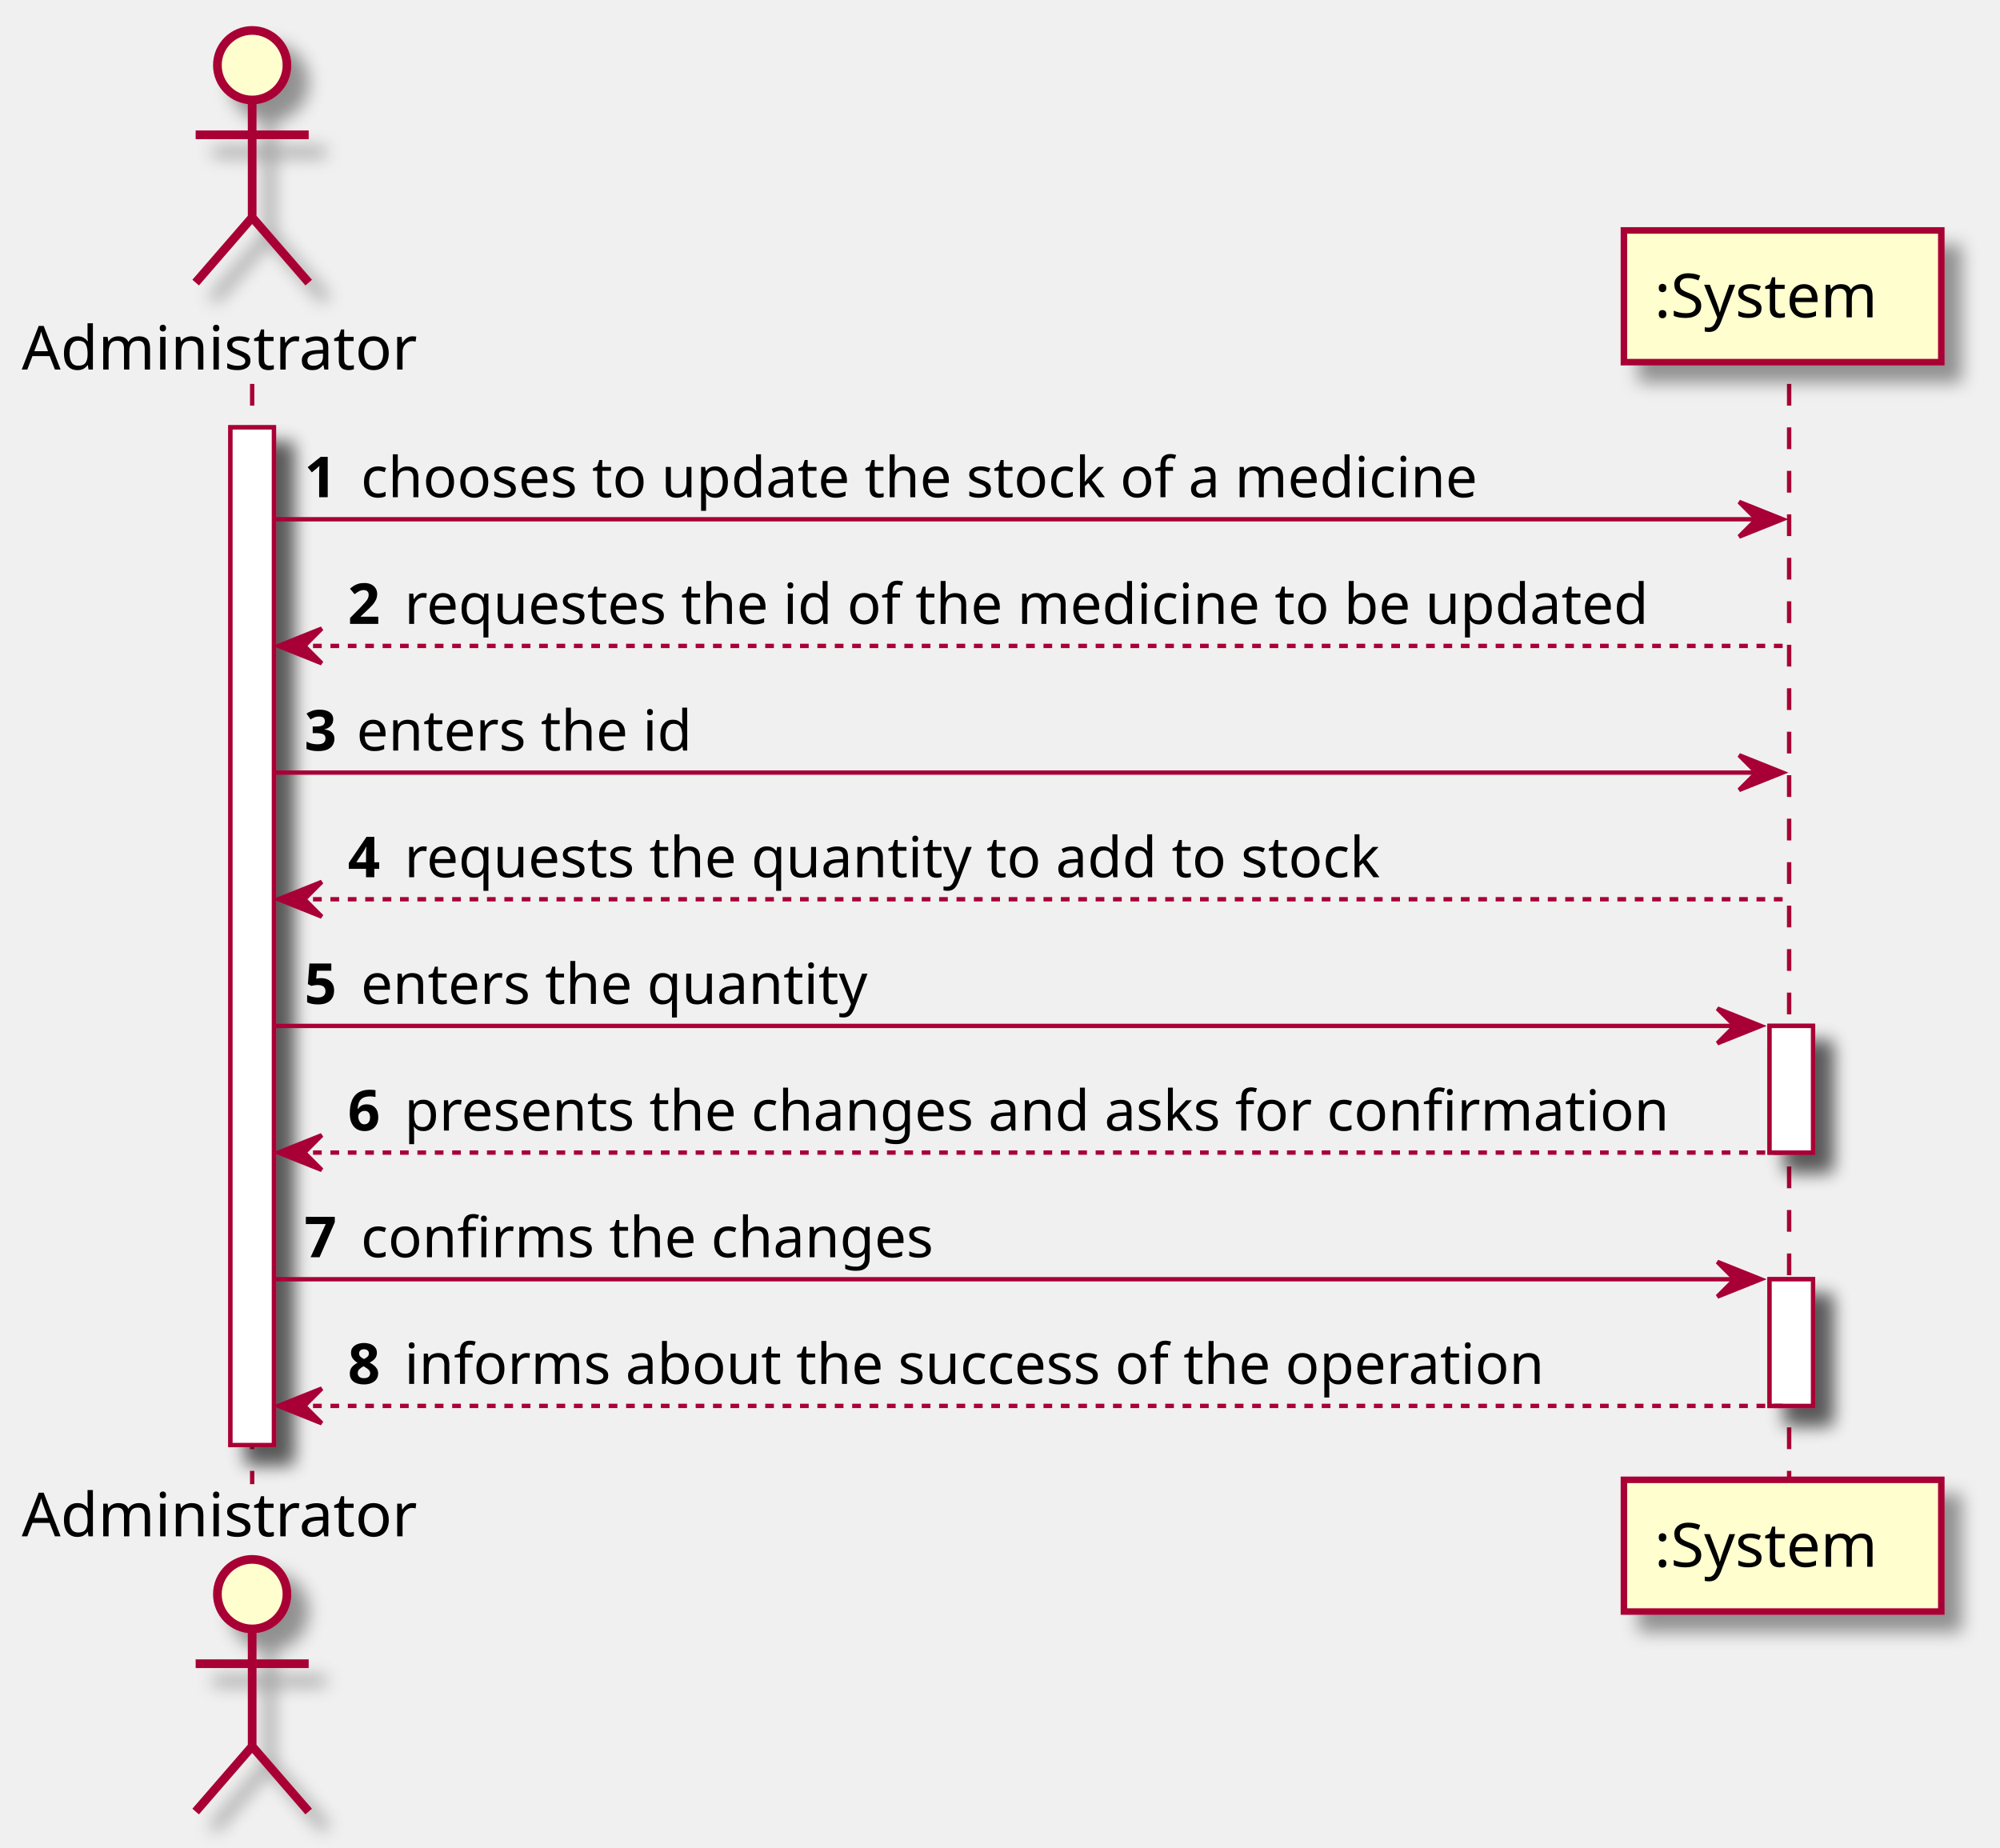
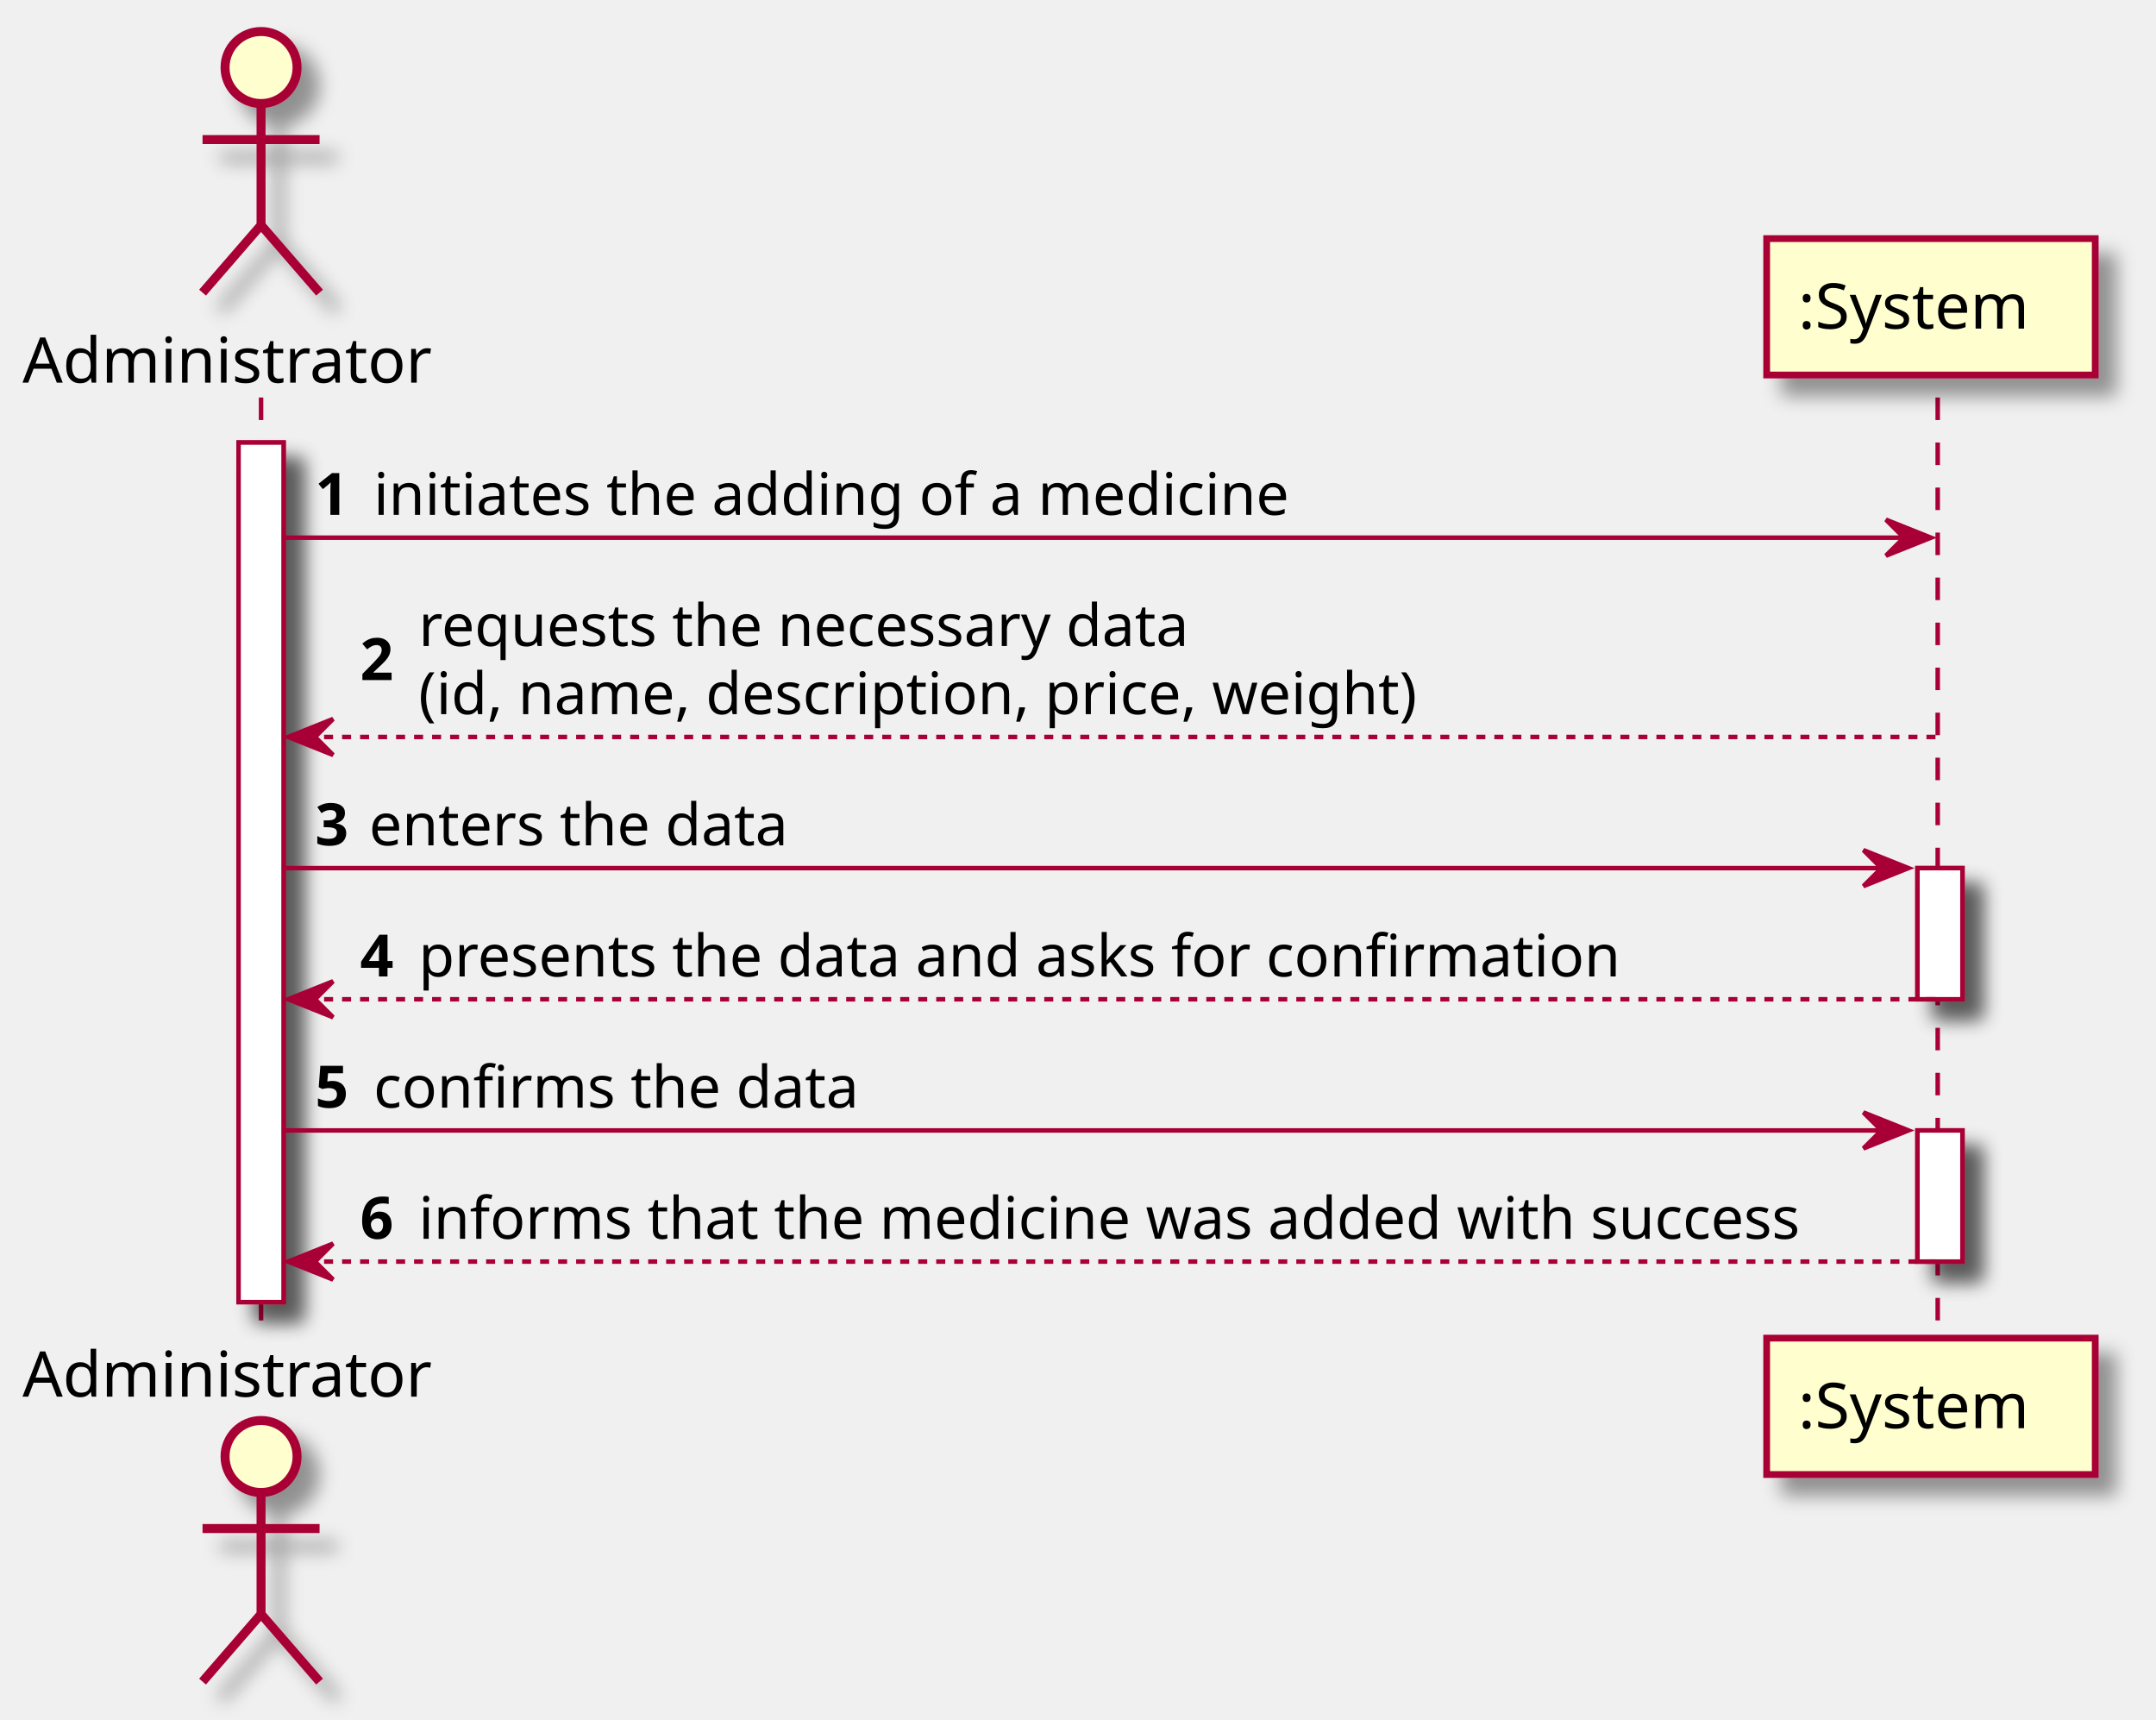
- <svg xmlns="http://www.w3.org/2000/svg" contentScriptType="application/ecmascript" contentStyleType="text/css" height="425px" preserveAspectRatio="none" style="width:460px;height:425px;" version="1.1" viewBox="0 0 460 425" width="460px" zoomAndPan="magnify">
+ <svg xmlns="http://www.w3.org/2000/svg" contentScriptType="application/ecmascript" contentStyleType="text/css" height="382px" preserveAspectRatio="none" style="width:479px;height:382px;" version="1.1" viewBox="0 0 479 382" width="479px" zoomAndPan="magnify">
  <defs>
-     <filter height="300%" id="fgwo0n386gd2r" width="300%" x="-1" y="-1">
+     <filter height="300%" id="f14d43vfo0q3tu" width="300%" x="-1" y="-1">
      <feGaussianBlur result="blurOut" stdDeviation="2.0" />
      <feColorMatrix in="blurOut" result="blurOut2" type="matrix" values="0 0 0 0 0 0 0 0 0 0 0 0 0 0 0 0 0 0 .4 0" />
      <feOffset dx="4.0" dy="4.0" in="blurOut2" result="blurOut3" />
      <feBlend in="SourceGraphic" in2="blurOut3" mode="normal" />
    </filter>
  </defs>
  <g>
-     <rect fill="#FFFFFF" filter="url(#fgwo0n386gd2r)" height="234.062" style="stroke:#A80036;stroke-width:1.0;" width="10" x="53" y="98.297" />
-     <rect fill="#FFFFFF" filter="url(#fgwo0n386gd2r)" height="29.133" style="stroke:#A80036;stroke-width:1.0;" width="10" x="407" y="235.961" />
-     <rect fill="#FFFFFF" filter="url(#fgwo0n386gd2r)" height="29.133" style="stroke:#A80036;stroke-width:1.0;" width="10" x="407" y="294.227" />
-     <line style="stroke:#A80036;stroke-width:1.0;stroke-dasharray:5.0,5.0;" x1="58" x2="58" y1="88.297" y2="341.359" />
-     <line style="stroke:#A80036;stroke-width:1.0;stroke-dasharray:5.0,5.0;" x1="411.5" x2="411.5" y1="88.297" y2="341.359" />
+     <rect fill="#FFFFFF" filter="url(#f14d43vfo0q3tu)" height="190.93" style="stroke:#A80036;stroke-width:1.0;" width="10" x="53" y="98.297" />
+     <rect fill="#FFFFFF" filter="url(#f14d43vfo0q3tu)" height="29.133" style="stroke:#A80036;stroke-width:1.0;" width="10" x="426" y="192.828" />
+     <rect fill="#FFFFFF" filter="url(#f14d43vfo0q3tu)" height="29.133" style="stroke:#A80036;stroke-width:1.0;" width="10" x="426" y="251.094" />
+     <line style="stroke:#A80036;stroke-width:1.0;stroke-dasharray:5.0,5.0;" x1="58" x2="58" y1="88.297" y2="298.227" />
+     <line style="stroke:#A80036;stroke-width:1.0;stroke-dasharray:5.0,5.0;" x1="430.5" x2="430.5" y1="88.297" y2="298.227" />
    <text fill="#000000" font-family="sans-serif" font-size="14" lengthAdjust="spacingAndGlyphs" textLength="100" x="5" y="84.995">Administrator</text>
-     <ellipse cx="58" cy="15" fill="#FEFECE" filter="url(#fgwo0n386gd2r)" rx="8" ry="8" style="stroke:#A80036;stroke-width:2.0;" />
-     <path d="M58,23 L58,50 M45,31 L71,31 M58,50 L45,65 M58,50 L71,65 " fill="none" filter="url(#fgwo0n386gd2r)" style="stroke:#A80036;stroke-width:2.0;" />
-     <text fill="#000000" font-family="sans-serif" font-size="14" lengthAdjust="spacingAndGlyphs" textLength="100" x="5" y="353.354">Administrator</text>
-     <ellipse cx="58" cy="366.656" fill="#FEFECE" filter="url(#fgwo0n386gd2r)" rx="8" ry="8" style="stroke:#A80036;stroke-width:2.0;" />
-     <path d="M58,374.656 L58,401.656 M45,382.656 L71,382.656 M58,401.656 L45,416.656 M58,401.656 L71,416.656 " fill="none" filter="url(#fgwo0n386gd2r)" style="stroke:#A80036;stroke-width:2.0;" />
-     <rect fill="#FEFECE" filter="url(#fgwo0n386gd2r)" height="30.297" style="stroke:#A80036;stroke-width:1.5;" width="73" x="373.5" y="53" />
-     <text fill="#000000" font-family="sans-serif" font-size="14" lengthAdjust="spacingAndGlyphs" textLength="59" x="380.5" y="72.995">:System</text>
-     <rect fill="#FEFECE" filter="url(#fgwo0n386gd2r)" height="30.297" style="stroke:#A80036;stroke-width:1.5;" width="73" x="373.5" y="340.359" />
-     <text fill="#000000" font-family="sans-serif" font-size="14" lengthAdjust="spacingAndGlyphs" textLength="59" x="380.5" y="360.354">:System</text>
-     <rect fill="#FFFFFF" filter="url(#fgwo0n386gd2r)" height="234.062" style="stroke:#A80036;stroke-width:1.0;" width="10" x="53" y="98.297" />
-     <rect fill="#FFFFFF" filter="url(#fgwo0n386gd2r)" height="29.133" style="stroke:#A80036;stroke-width:1.0;" width="10" x="407" y="235.961" />
-     <rect fill="#FFFFFF" filter="url(#fgwo0n386gd2r)" height="29.133" style="stroke:#A80036;stroke-width:1.0;" width="10" x="407" y="294.227" />
-     <polygon fill="#A80036" points="400,115.43,410,119.43,400,123.43,404,119.43" style="stroke:#A80036;stroke-width:1.0;" />
-     <line style="stroke:#A80036;stroke-width:1.0;" x1="63" x2="406" y1="119.43" y2="119.43" />
+     <ellipse cx="58" cy="15" fill="#FEFECE" filter="url(#f14d43vfo0q3tu)" rx="8" ry="8" style="stroke:#A80036;stroke-width:2.0;" />
+     <path d="M58,23 L58,50 M45,31 L71,31 M58,50 L45,65 M58,50 L71,65 " fill="none" filter="url(#f14d43vfo0q3tu)" style="stroke:#A80036;stroke-width:2.0;" />
+     <text fill="#000000" font-family="sans-serif" font-size="14" lengthAdjust="spacingAndGlyphs" textLength="100" x="5" y="310.222">Administrator</text>
+     <ellipse cx="58" cy="323.523" fill="#FEFECE" filter="url(#f14d43vfo0q3tu)" rx="8" ry="8" style="stroke:#A80036;stroke-width:2.0;" />
+     <path d="M58,331.523 L58,358.523 M45,339.523 L71,339.523 M58,358.523 L45,373.523 M58,358.523 L71,373.523 " fill="none" filter="url(#f14d43vfo0q3tu)" style="stroke:#A80036;stroke-width:2.0;" />
+     <rect fill="#FEFECE" filter="url(#f14d43vfo0q3tu)" height="30.297" style="stroke:#A80036;stroke-width:1.5;" width="73" x="392.5" y="53" />
+     <text fill="#000000" font-family="sans-serif" font-size="14" lengthAdjust="spacingAndGlyphs" textLength="59" x="399.5" y="72.995">:System</text>
+     <rect fill="#FEFECE" filter="url(#f14d43vfo0q3tu)" height="30.297" style="stroke:#A80036;stroke-width:1.5;" width="73" x="392.5" y="297.227" />
+     <text fill="#000000" font-family="sans-serif" font-size="14" lengthAdjust="spacingAndGlyphs" textLength="59" x="399.5" y="317.222">:System</text>
+     <rect fill="#FFFFFF" filter="url(#f14d43vfo0q3tu)" height="190.93" style="stroke:#A80036;stroke-width:1.0;" width="10" x="53" y="98.297" />
+     <rect fill="#FFFFFF" filter="url(#f14d43vfo0q3tu)" height="29.133" style="stroke:#A80036;stroke-width:1.0;" width="10" x="426" y="192.828" />
+     <rect fill="#FFFFFF" filter="url(#f14d43vfo0q3tu)" height="29.133" style="stroke:#A80036;stroke-width:1.0;" width="10" x="426" y="251.094" />
+     <polygon fill="#A80036" points="419,115.43,429,119.43,419,123.43,423,119.43" style="stroke:#A80036;stroke-width:1.0;" />
+     <line style="stroke:#A80036;stroke-width:1.0;" x1="63" x2="425" y1="119.43" y2="119.43" />
    <text fill="#000000" font-family="sans-serif" font-size="13" font-weight="bold" lengthAdjust="spacingAndGlyphs" textLength="9" x="70" y="114.364">1</text>
-     <text fill="#000000" font-family="sans-serif" font-size="13" lengthAdjust="spacingAndGlyphs" textLength="273" x="83" y="114.364">chooses to update the stock of a medicine</text>
-     <polygon fill="#A80036" points="74,144.562,64,148.562,74,152.562,70,148.562" style="stroke:#A80036;stroke-width:1.0;" />
-     <line style="stroke:#A80036;stroke-width:1.0;stroke-dasharray:2.0,2.0;" x1="68" x2="411" y1="148.562" y2="148.562" />
-     <text fill="#000000" font-family="sans-serif" font-size="13" font-weight="bold" lengthAdjust="spacingAndGlyphs" textLength="9" x="80" y="143.497">2</text>
-     <text fill="#000000" font-family="sans-serif" font-size="13" lengthAdjust="spacingAndGlyphs" textLength="302" x="93" y="143.497">requestes the id of the medicine to be updated</text>
-     <polygon fill="#A80036" points="400,173.695,410,177.695,400,181.695,404,177.695" style="stroke:#A80036;stroke-width:1.0;" />
-     <line style="stroke:#A80036;stroke-width:1.0;" x1="63" x2="406" y1="177.695" y2="177.695" />
-     <text fill="#000000" font-family="sans-serif" font-size="13" font-weight="bold" lengthAdjust="spacingAndGlyphs" textLength="8" x="70" y="172.629">3</text>
-     <text fill="#000000" font-family="sans-serif" font-size="13" lengthAdjust="spacingAndGlyphs" textLength="81" x="82" y="172.629">enters the id</text>
-     <polygon fill="#A80036" points="74,202.828,64,206.828,74,210.828,70,206.828" style="stroke:#A80036;stroke-width:1.0;" />
-     <line style="stroke:#A80036;stroke-width:1.0;stroke-dasharray:2.0,2.0;" x1="68" x2="411" y1="206.828" y2="206.828" />
-     <text fill="#000000" font-family="sans-serif" font-size="13" font-weight="bold" lengthAdjust="spacingAndGlyphs" textLength="9" x="80" y="201.762">4</text>
-     <text fill="#000000" font-family="sans-serif" font-size="13" lengthAdjust="spacingAndGlyphs" textLength="238" x="93" y="201.762">requests the quantity to add to stock</text>
-     <polygon fill="#A80036" points="395,231.961,405,235.961,395,239.961,399,235.961" style="stroke:#A80036;stroke-width:1.0;" />
-     <line style="stroke:#A80036;stroke-width:1.0;" x1="63" x2="401" y1="235.961" y2="235.961" />
-     <text fill="#000000" font-family="sans-serif" font-size="13" font-weight="bold" lengthAdjust="spacingAndGlyphs" textLength="9" x="70" y="230.895">5</text>
-     <text fill="#000000" font-family="sans-serif" font-size="13" lengthAdjust="spacingAndGlyphs" textLength="123" x="83" y="230.895">enters the quantity</text>
-     <polygon fill="#A80036" points="74,261.094,64,265.094,74,269.094,70,265.094" style="stroke:#A80036;stroke-width:1.0;" />
-     <line style="stroke:#A80036;stroke-width:1.0;stroke-dasharray:2.0,2.0;" x1="68" x2="411" y1="265.094" y2="265.094" />
-     <text fill="#000000" font-family="sans-serif" font-size="13" font-weight="bold" lengthAdjust="spacingAndGlyphs" textLength="9" x="80" y="260.028">6</text>
-     <text fill="#000000" font-family="sans-serif" font-size="13" lengthAdjust="spacingAndGlyphs" textLength="307" x="93" y="260.028">presents the changes and asks for confirmation</text>
-     <polygon fill="#A80036" points="395,290.227,405,294.227,395,298.227,399,294.227" style="stroke:#A80036;stroke-width:1.0;" />
-     <line style="stroke:#A80036;stroke-width:1.0;" x1="63" x2="401" y1="294.227" y2="294.227" />
-     <text fill="#000000" font-family="sans-serif" font-size="13" font-weight="bold" lengthAdjust="spacingAndGlyphs" textLength="9" x="70" y="289.161">7</text>
-     <text fill="#000000" font-family="sans-serif" font-size="13" lengthAdjust="spacingAndGlyphs" textLength="139" x="83" y="289.161">confirms the changes</text>
-     <polygon fill="#A80036" points="74,319.359,64,323.359,74,327.359,70,323.359" style="stroke:#A80036;stroke-width:1.0;" />
-     <line style="stroke:#A80036;stroke-width:1.0;stroke-dasharray:2.0,2.0;" x1="68" x2="411" y1="323.359" y2="323.359" />
-     <text fill="#000000" font-family="sans-serif" font-size="13" font-weight="bold" lengthAdjust="spacingAndGlyphs" textLength="9" x="80" y="318.293">8</text>
-     <text fill="#000000" font-family="sans-serif" font-size="13" lengthAdjust="spacingAndGlyphs" textLength="277" x="93" y="318.293">informs about the success of the operation</text>
+     <text fill="#000000" font-family="sans-serif" font-size="13" lengthAdjust="spacingAndGlyphs" textLength="213" x="83" y="114.364">initiates the adding of a medicine</text>
+     <polygon fill="#A80036" points="74,159.695,64,163.695,74,167.695,70,163.695" style="stroke:#A80036;stroke-width:1.0;" />
+     <line style="stroke:#A80036;stroke-width:1.0;stroke-dasharray:2.0,2.0;" x1="68" x2="430" y1="163.695" y2="163.695" />
+     <text fill="#000000" font-family="sans-serif" font-size="13" font-weight="bold" lengthAdjust="spacingAndGlyphs" textLength="9" x="80" y="151.063">2</text>
+     <text fill="#000000" font-family="sans-serif" font-size="13" lengthAdjust="spacingAndGlyphs" textLength="184" x="93" y="143.497">requests the necessary data</text>
+     <text fill="#000000" font-family="sans-serif" font-size="13" lengthAdjust="spacingAndGlyphs" textLength="234" x="93" y="158.629">(id, name, description, price, weight)</text>
+     <polygon fill="#A80036" points="414,188.828,424,192.828,414,196.828,418,192.828" style="stroke:#A80036;stroke-width:1.0;" />
+     <line style="stroke:#A80036;stroke-width:1.0;" x1="63" x2="420" y1="192.828" y2="192.828" />
+     <text fill="#000000" font-family="sans-serif" font-size="13" font-weight="bold" lengthAdjust="spacingAndGlyphs" textLength="8" x="70" y="187.762">3</text>
+     <text fill="#000000" font-family="sans-serif" font-size="13" lengthAdjust="spacingAndGlyphs" textLength="99" x="82" y="187.762">enters the data</text>
+     <polygon fill="#A80036" points="74,217.961,64,221.961,74,225.961,70,221.961" style="stroke:#A80036;stroke-width:1.0;" />
+     <line style="stroke:#A80036;stroke-width:1.0;stroke-dasharray:2.0,2.0;" x1="68" x2="430" y1="221.961" y2="221.961" />
+     <text fill="#000000" font-family="sans-serif" font-size="13" font-weight="bold" lengthAdjust="spacingAndGlyphs" textLength="9" x="80" y="216.895">4</text>
+     <text fill="#000000" font-family="sans-serif" font-size="13" lengthAdjust="spacingAndGlyphs" textLength="282" x="93" y="216.895">presents the data and asks for confirmation</text>
+     <polygon fill="#A80036" points="414,247.094,424,251.094,414,255.094,418,251.094" style="stroke:#A80036;stroke-width:1.0;" />
+     <line style="stroke:#A80036;stroke-width:1.0;" x1="63" x2="420" y1="251.094" y2="251.094" />
+     <text fill="#000000" font-family="sans-serif" font-size="13" font-weight="bold" lengthAdjust="spacingAndGlyphs" textLength="9" x="70" y="246.028">5</text>
+     <text fill="#000000" font-family="sans-serif" font-size="13" lengthAdjust="spacingAndGlyphs" textLength="114" x="83" y="246.028">confirms the data</text>
+     <polygon fill="#A80036" points="74,276.227,64,280.227,74,284.227,70,280.227" style="stroke:#A80036;stroke-width:1.0;" />
+     <line style="stroke:#A80036;stroke-width:1.0;stroke-dasharray:2.0,2.0;" x1="68" x2="430" y1="280.227" y2="280.227" />
+     <text fill="#000000" font-family="sans-serif" font-size="13" font-weight="bold" lengthAdjust="spacingAndGlyphs" textLength="9" x="80" y="275.161">6</text>
+     <text fill="#000000" font-family="sans-serif" font-size="13" lengthAdjust="spacingAndGlyphs" textLength="326" x="93" y="275.161">informs that the medicine was added with success</text>
  </g>
</svg>
